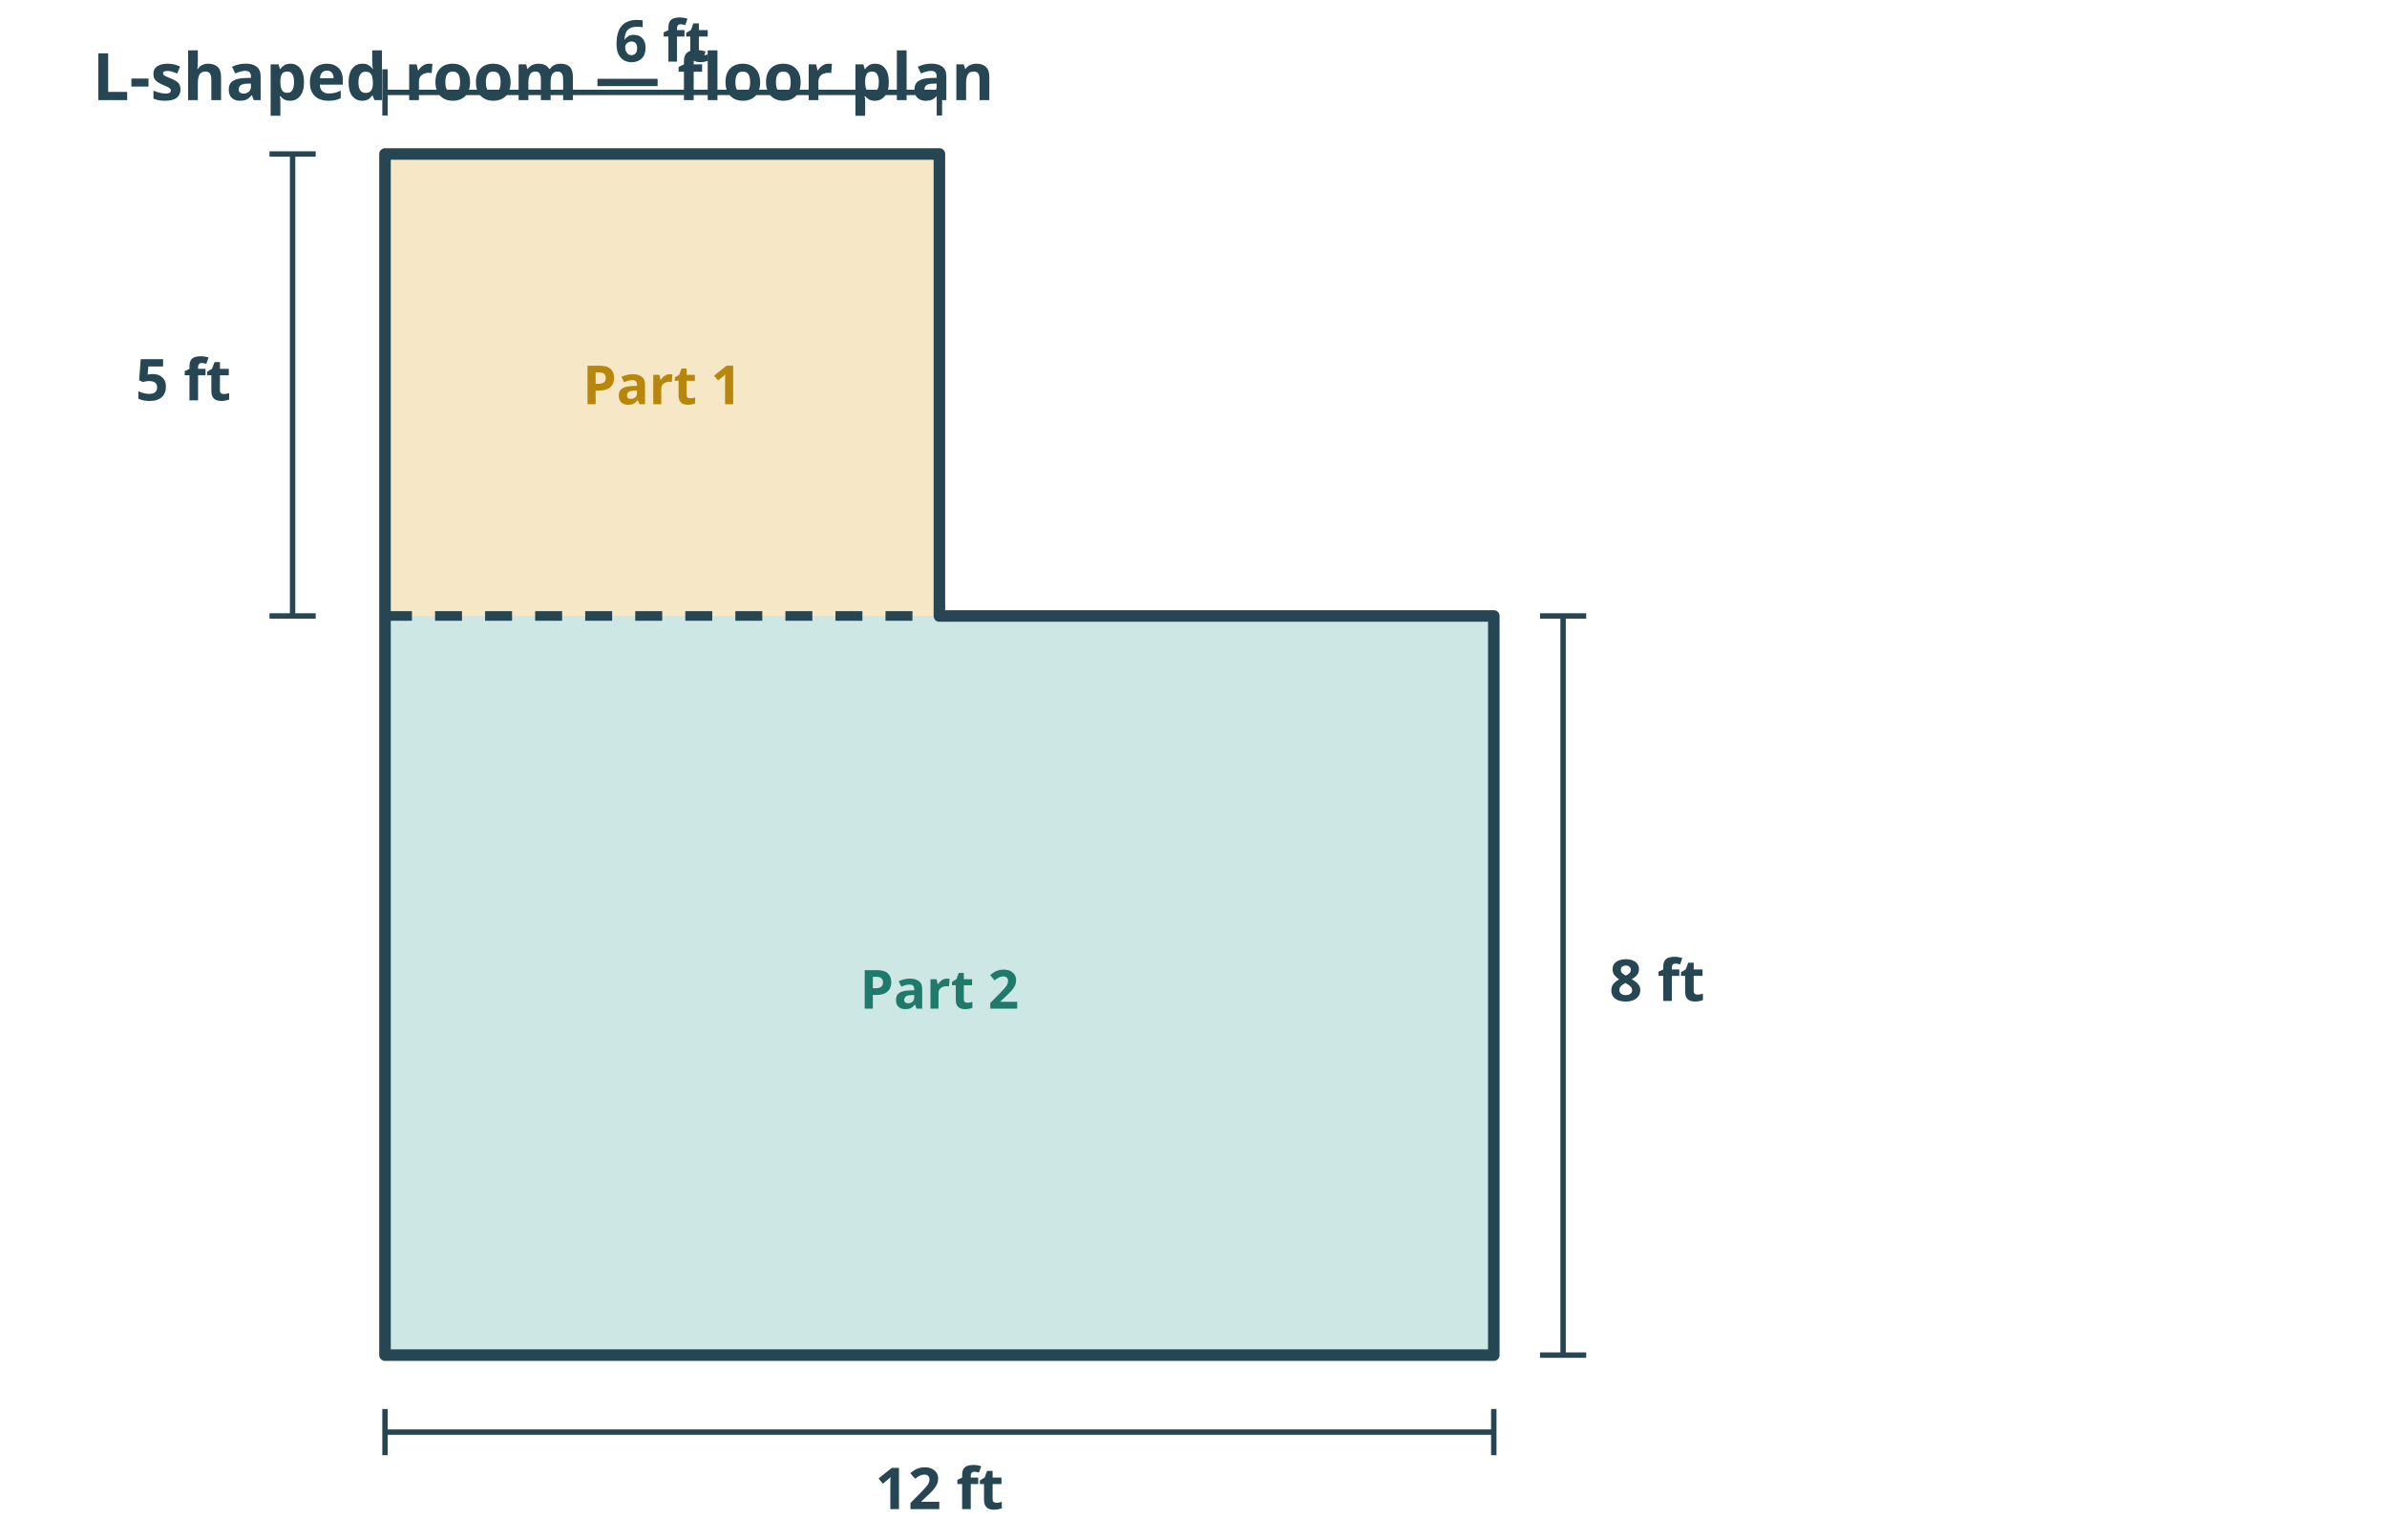
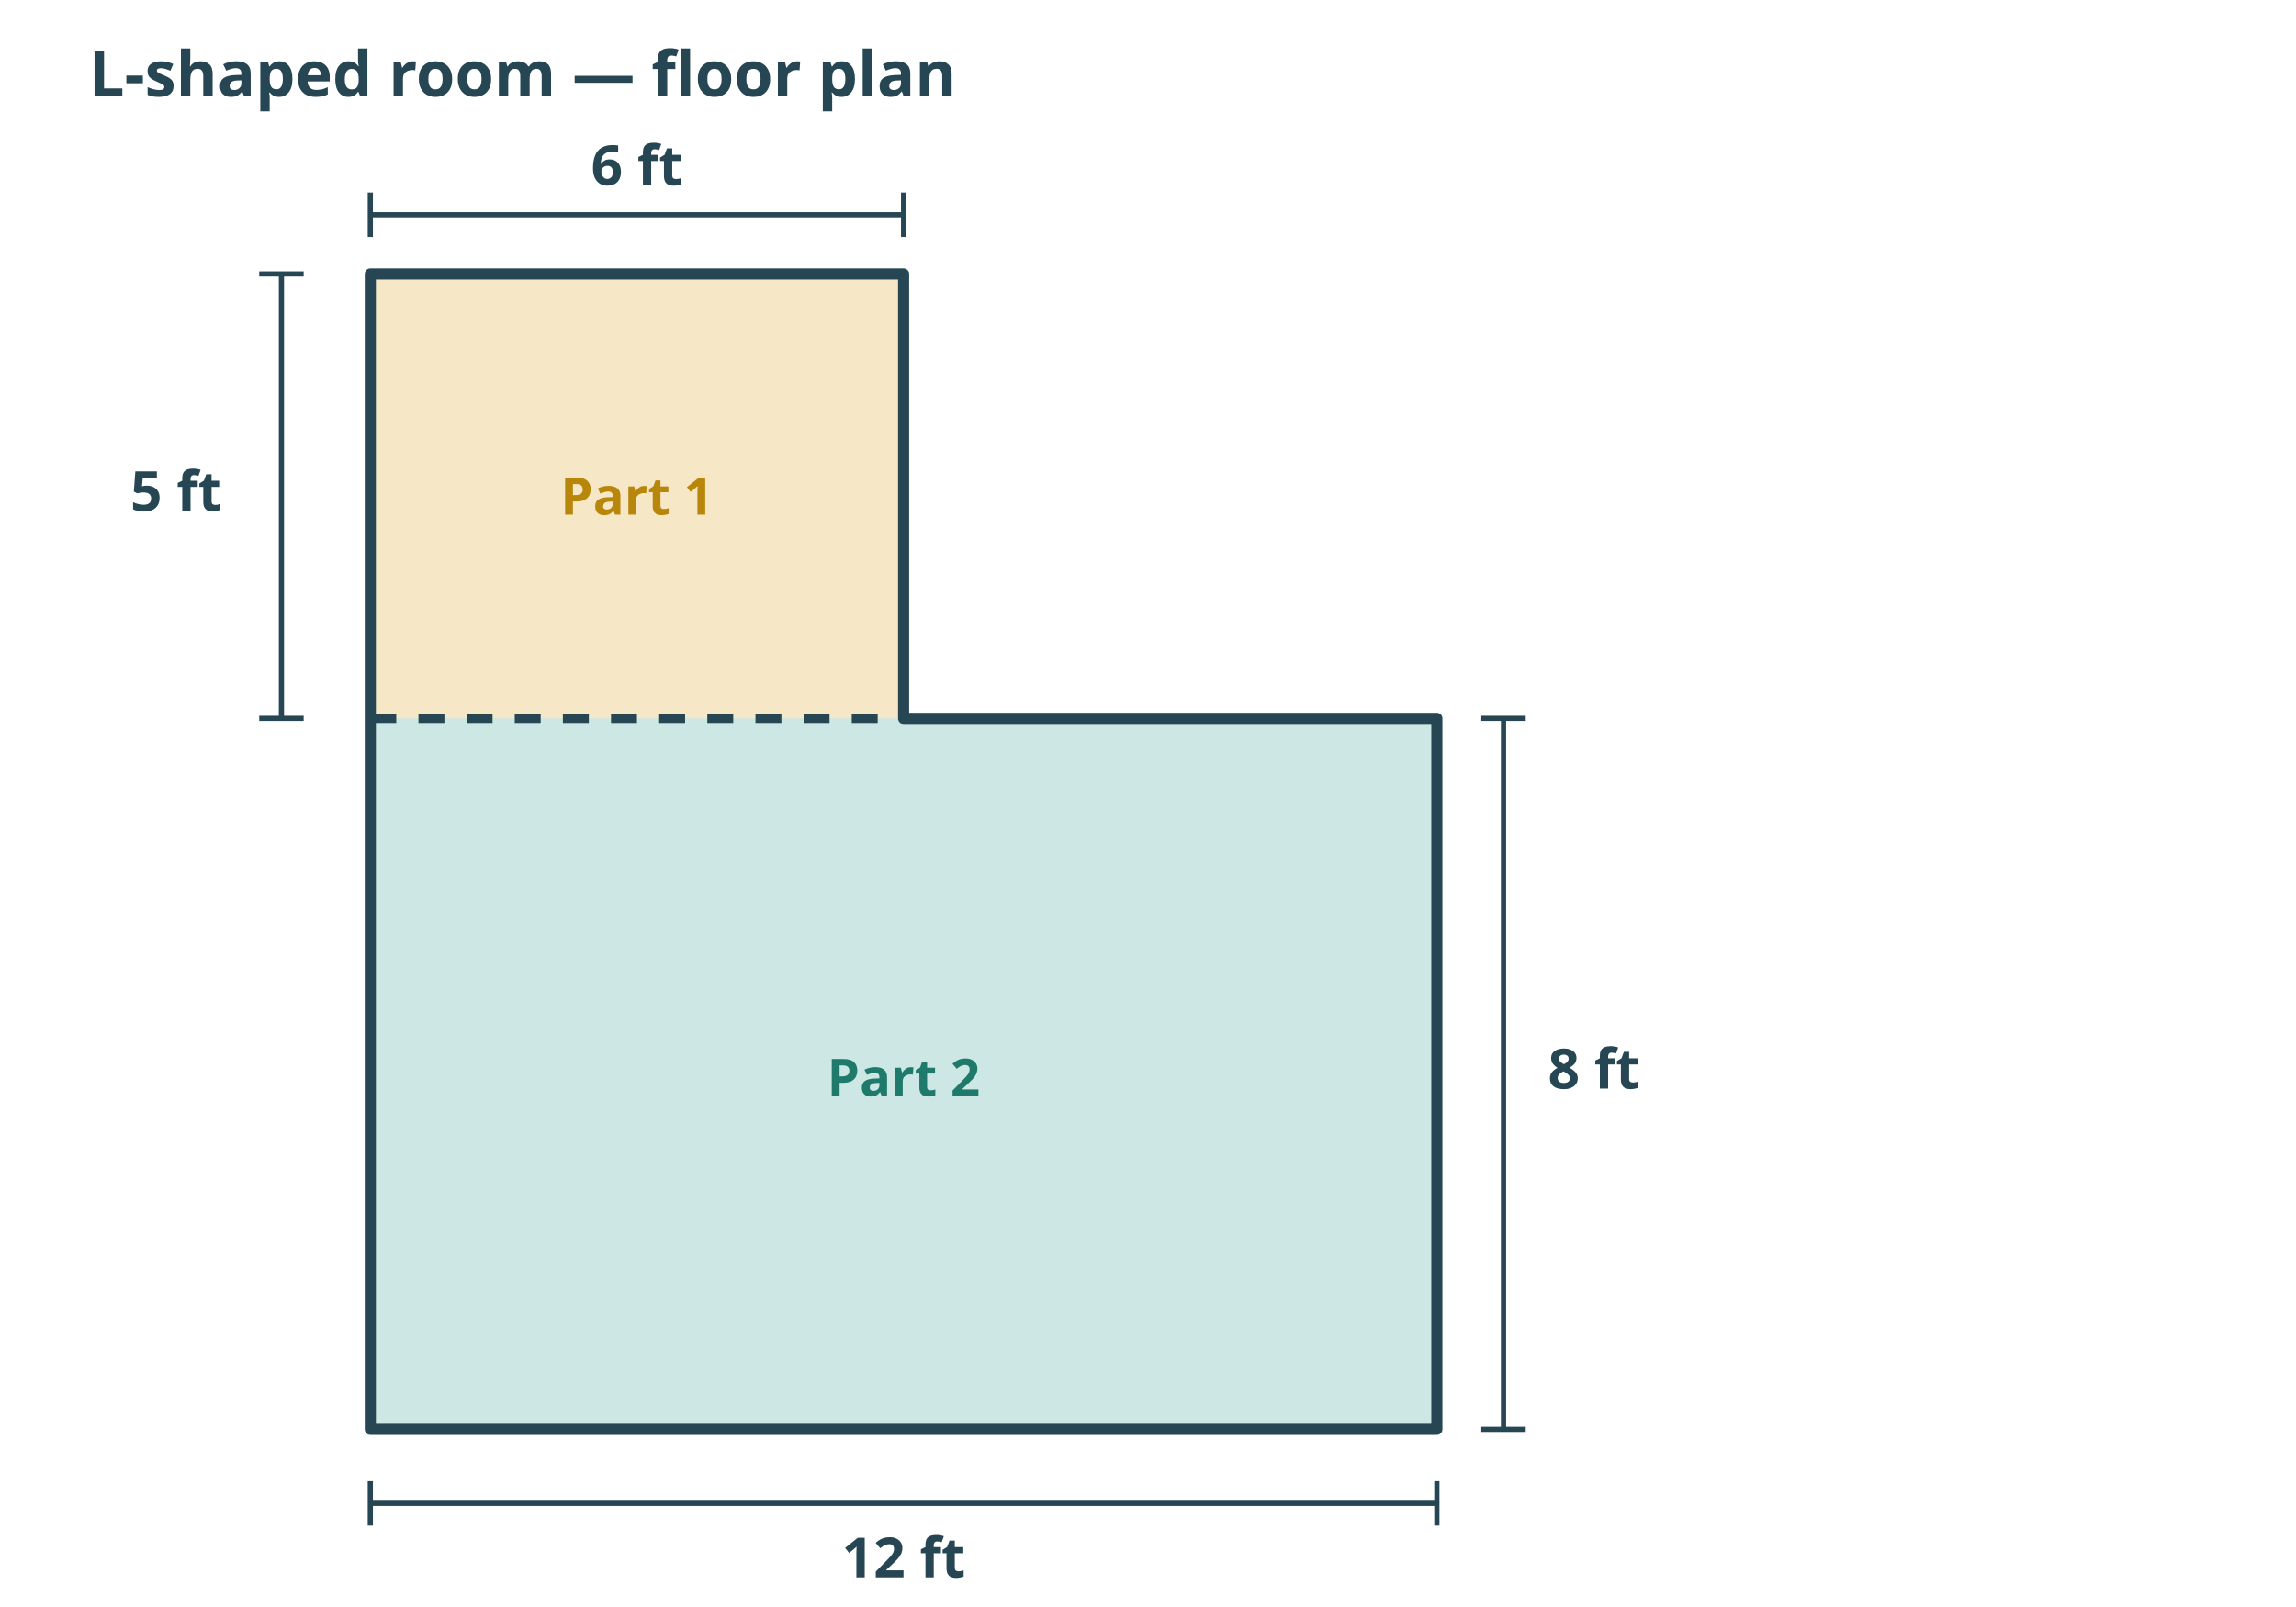
- <svg xmlns="http://www.w3.org/2000/svg" viewBox="0 0 620 400" role="img" font-family="'Hanken Grotesk','Segoe UI',sans-serif">
-   <rect width="620" height="400" fill="#ffffff" />
+ <svg xmlns="http://www.w3.org/2000/svg" viewBox="0 0 620 434" role="img" font-family="'Hanken Grotesk','Segoe UI',sans-serif">
+   <rect width="620" height="434" fill="#ffffff" />
  <text x="24" y="26" font-size="17" font-weight="700" fill="#264653">L-shaped room — floor plan</text>
-   <path d="M100,40 L244,40 L244,160 L100,160 Z" fill="rgba(233,196,106,0.38)" stroke="none" />
-   <path d="M100,160 L388,160 L388,352 L100,352 Z" fill="rgba(42,157,143,0.24)" stroke="none" />
-   <path d="M100,40 L244,40 L244,160 L388,160 L388,352 L100,352 Z" fill="none" stroke="#264653" stroke-width="3" stroke-linejoin="round" />
-   <line x1="100" y1="160" x2="244" y2="160" stroke="#264653" stroke-width="2.5" stroke-dasharray="7 6" />
-   <line x1="100" y1="24" x2="244" y2="24" stroke="#264653" stroke-width="1.4" />
-   <line x1="100" y1="18" x2="100" y2="30" stroke="#264653" stroke-width="1.4" />
-   <line x1="244" y1="18" x2="244" y2="30" stroke="#264653" stroke-width="1.4" />
-   <text x="172" y="16" font-size="15" font-weight="700" fill="#264653" text-anchor="middle">6 ft</text>
-   <line x1="76" y1="40" x2="76" y2="160" stroke="#264653" stroke-width="1.4" />
-   <line x1="70" y1="40" x2="82" y2="40" stroke="#264653" stroke-width="1.4" />
-   <line x1="70" y1="160" x2="82" y2="160" stroke="#264653" stroke-width="1.4" />
-   <text x="60" y="104" font-size="15" font-weight="700" fill="#264653" text-anchor="end">5 ft</text>
-   <line x1="100" y1="372" x2="388" y2="372" stroke="#264653" stroke-width="1.4" />
-   <line x1="100" y1="366" x2="100" y2="378" stroke="#264653" stroke-width="1.4" />
-   <line x1="388" y1="366" x2="388" y2="378" stroke="#264653" stroke-width="1.4" />
-   <text x="244" y="392" font-size="15" font-weight="700" fill="#264653" text-anchor="middle">12 ft</text>
-   <line x1="406" y1="160" x2="406" y2="352" stroke="#264653" stroke-width="1.4" />
-   <line x1="400" y1="160" x2="412" y2="160" stroke="#264653" stroke-width="1.4" />
-   <line x1="400" y1="352" x2="412" y2="352" stroke="#264653" stroke-width="1.4" />
-   <text x="418" y="260" font-size="15" font-weight="700" fill="#264653" text-anchor="start">8 ft</text>
-   <text x="172" y="105" font-size="14" font-weight="700" fill="#b8860b" text-anchor="middle">Part 1</text>
-   <text x="244" y="262" font-size="14" font-weight="700" fill="#1f7a6c" text-anchor="middle">Part 2</text>
+   <g transform="translate(0,34)">
+     <path d="M100,40 L244,40 L244,160 L100,160 Z" fill="rgba(233,196,106,0.38)" stroke="none" />
+     <path d="M100,160 L388,160 L388,352 L100,352 Z" fill="rgba(42,157,143,0.24)" stroke="none" />
+     <path d="M100,40 L244,40 L244,160 L388,160 L388,352 L100,352 Z" fill="none" stroke="#264653" stroke-width="3" stroke-linejoin="round" />
+     <line x1="100" y1="160" x2="244" y2="160" stroke="#264653" stroke-width="2.5" stroke-dasharray="7 6" />
+     <line x1="100" y1="24" x2="244" y2="24" stroke="#264653" stroke-width="1.4" />
+     <line x1="100" y1="18" x2="100" y2="30" stroke="#264653" stroke-width="1.4" />
+     <line x1="244" y1="18" x2="244" y2="30" stroke="#264653" stroke-width="1.4" />
+     <text x="172" y="16" font-size="15" font-weight="700" fill="#264653" text-anchor="middle">6 ft</text>
+     <line x1="76" y1="40" x2="76" y2="160" stroke="#264653" stroke-width="1.4" />
+     <line x1="70" y1="40" x2="82" y2="40" stroke="#264653" stroke-width="1.4" />
+     <line x1="70" y1="160" x2="82" y2="160" stroke="#264653" stroke-width="1.4" />
+     <text x="60" y="104" font-size="15" font-weight="700" fill="#264653" text-anchor="end">5 ft</text>
+     <line x1="100" y1="372" x2="388" y2="372" stroke="#264653" stroke-width="1.4" />
+     <line x1="100" y1="366" x2="100" y2="378" stroke="#264653" stroke-width="1.4" />
+     <line x1="388" y1="366" x2="388" y2="378" stroke="#264653" stroke-width="1.4" />
+     <text x="244" y="392" font-size="15" font-weight="700" fill="#264653" text-anchor="middle">12 ft</text>
+     <line x1="406" y1="160" x2="406" y2="352" stroke="#264653" stroke-width="1.4" />
+     <line x1="400" y1="160" x2="412" y2="160" stroke="#264653" stroke-width="1.4" />
+     <line x1="400" y1="352" x2="412" y2="352" stroke="#264653" stroke-width="1.4" />
+     <text x="418" y="260" font-size="15" font-weight="700" fill="#264653" text-anchor="start">8 ft</text>
+     <text x="172" y="105" font-size="14" font-weight="700" fill="#b8860b" text-anchor="middle">Part 1</text>
+     <text x="244" y="262" font-size="14" font-weight="700" fill="#1f7a6c" text-anchor="middle">Part 2</text>
+   </g>
</svg>
